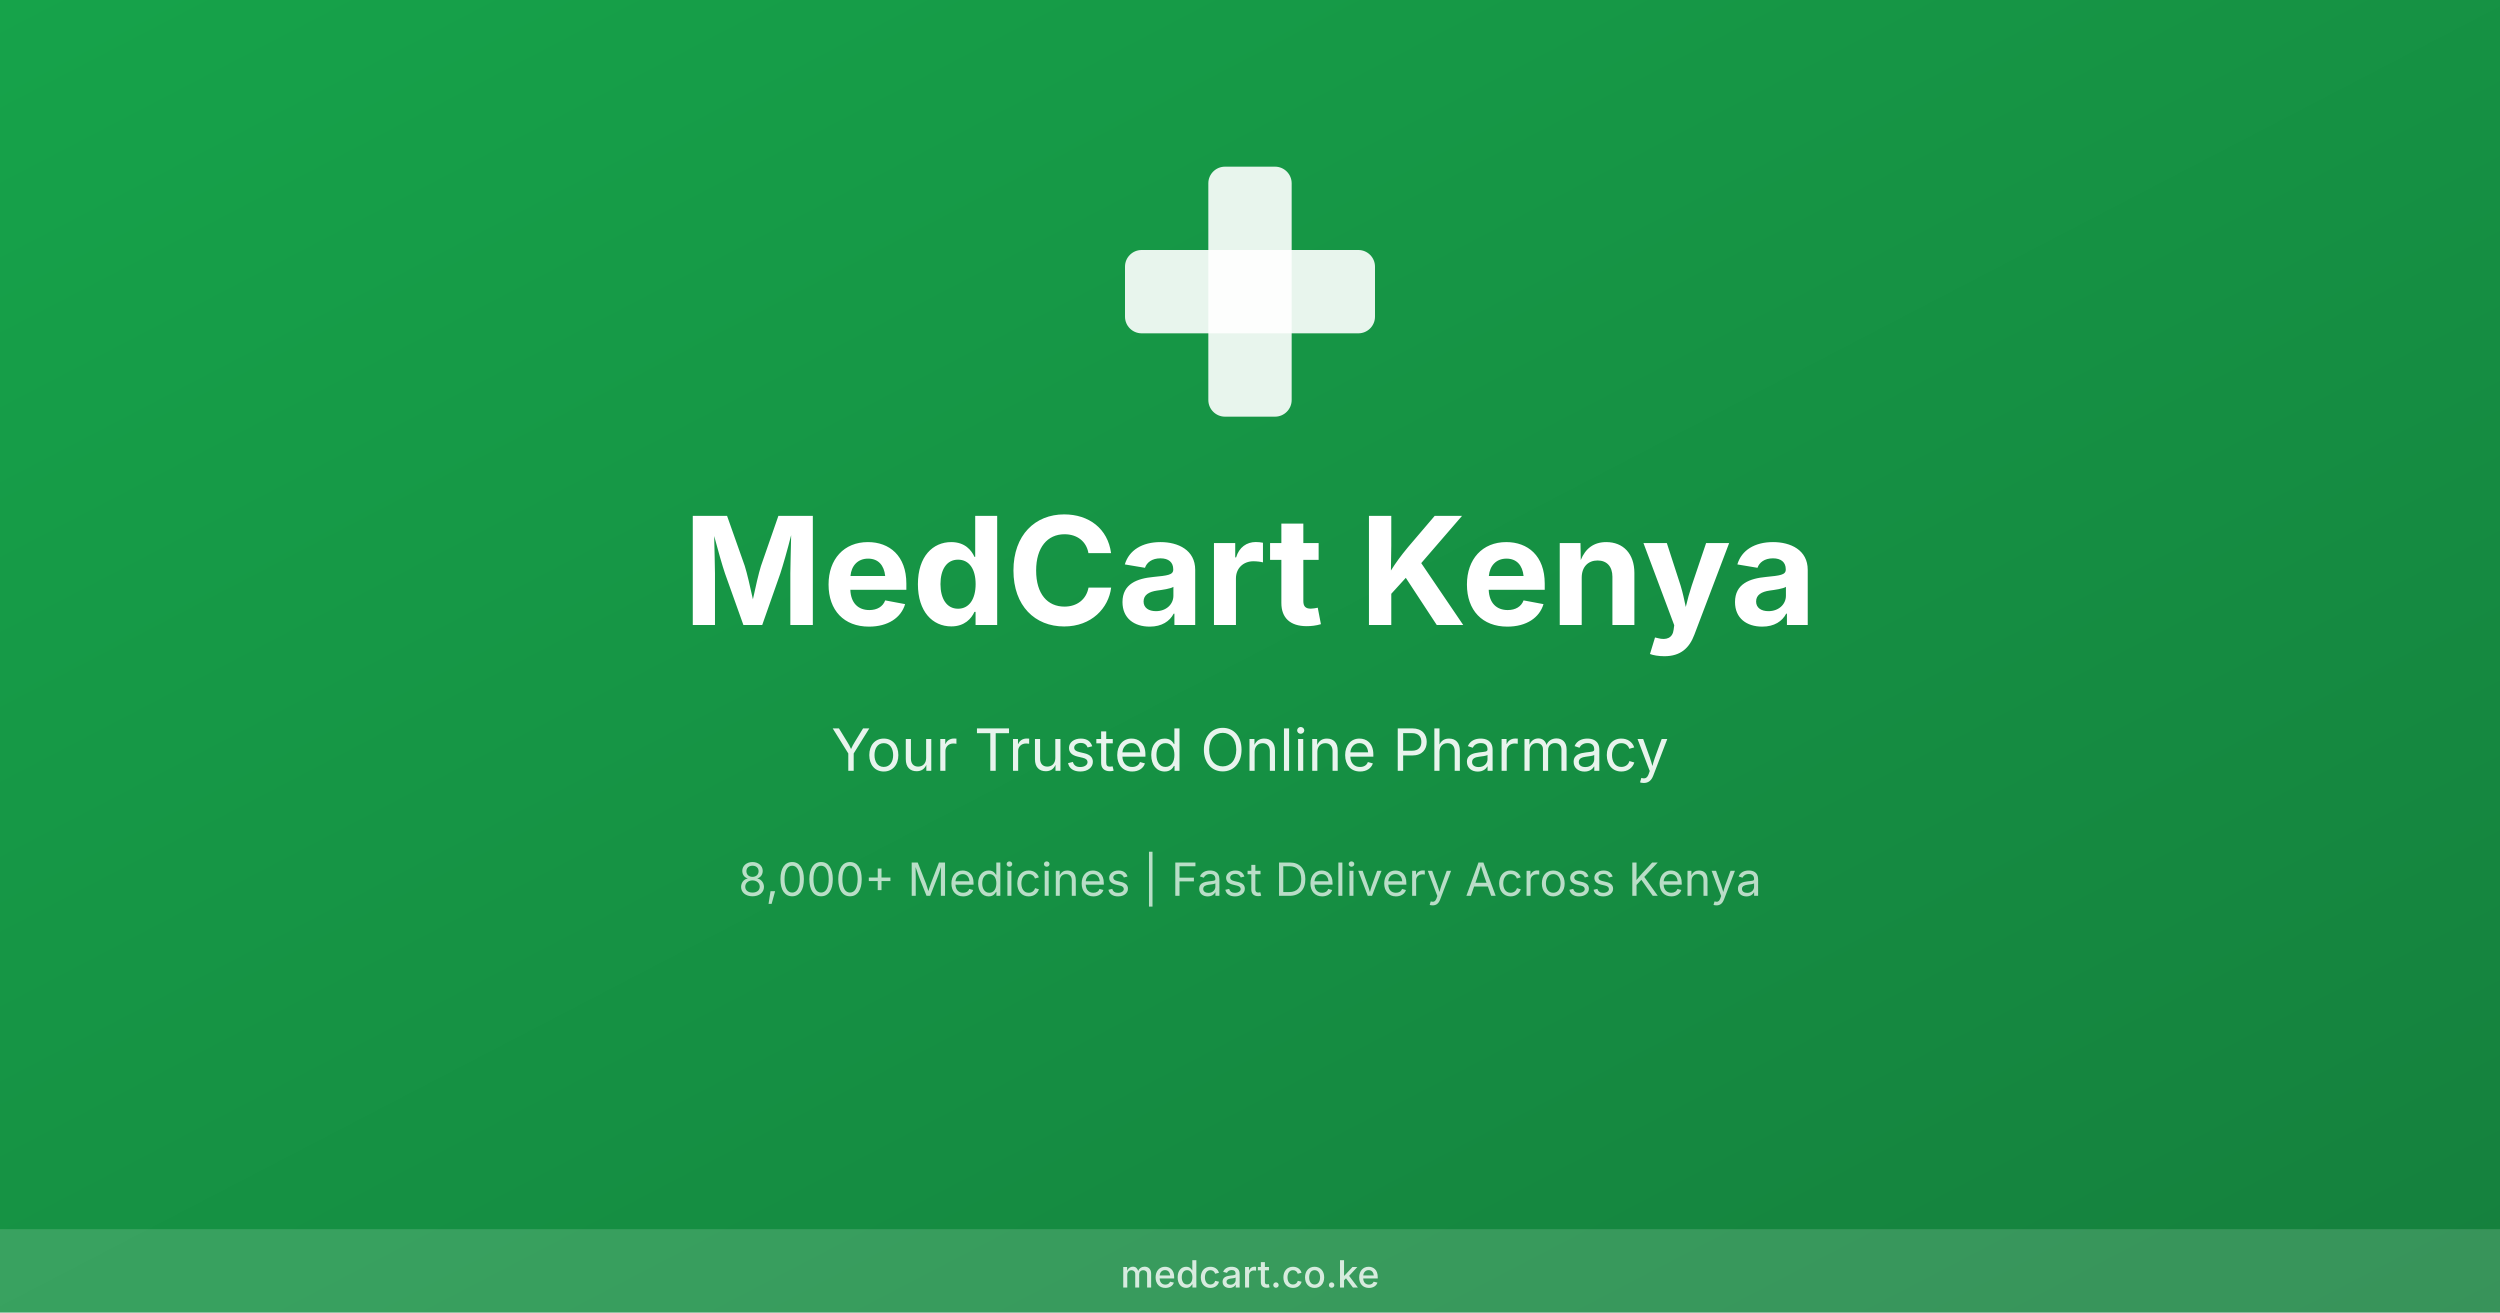
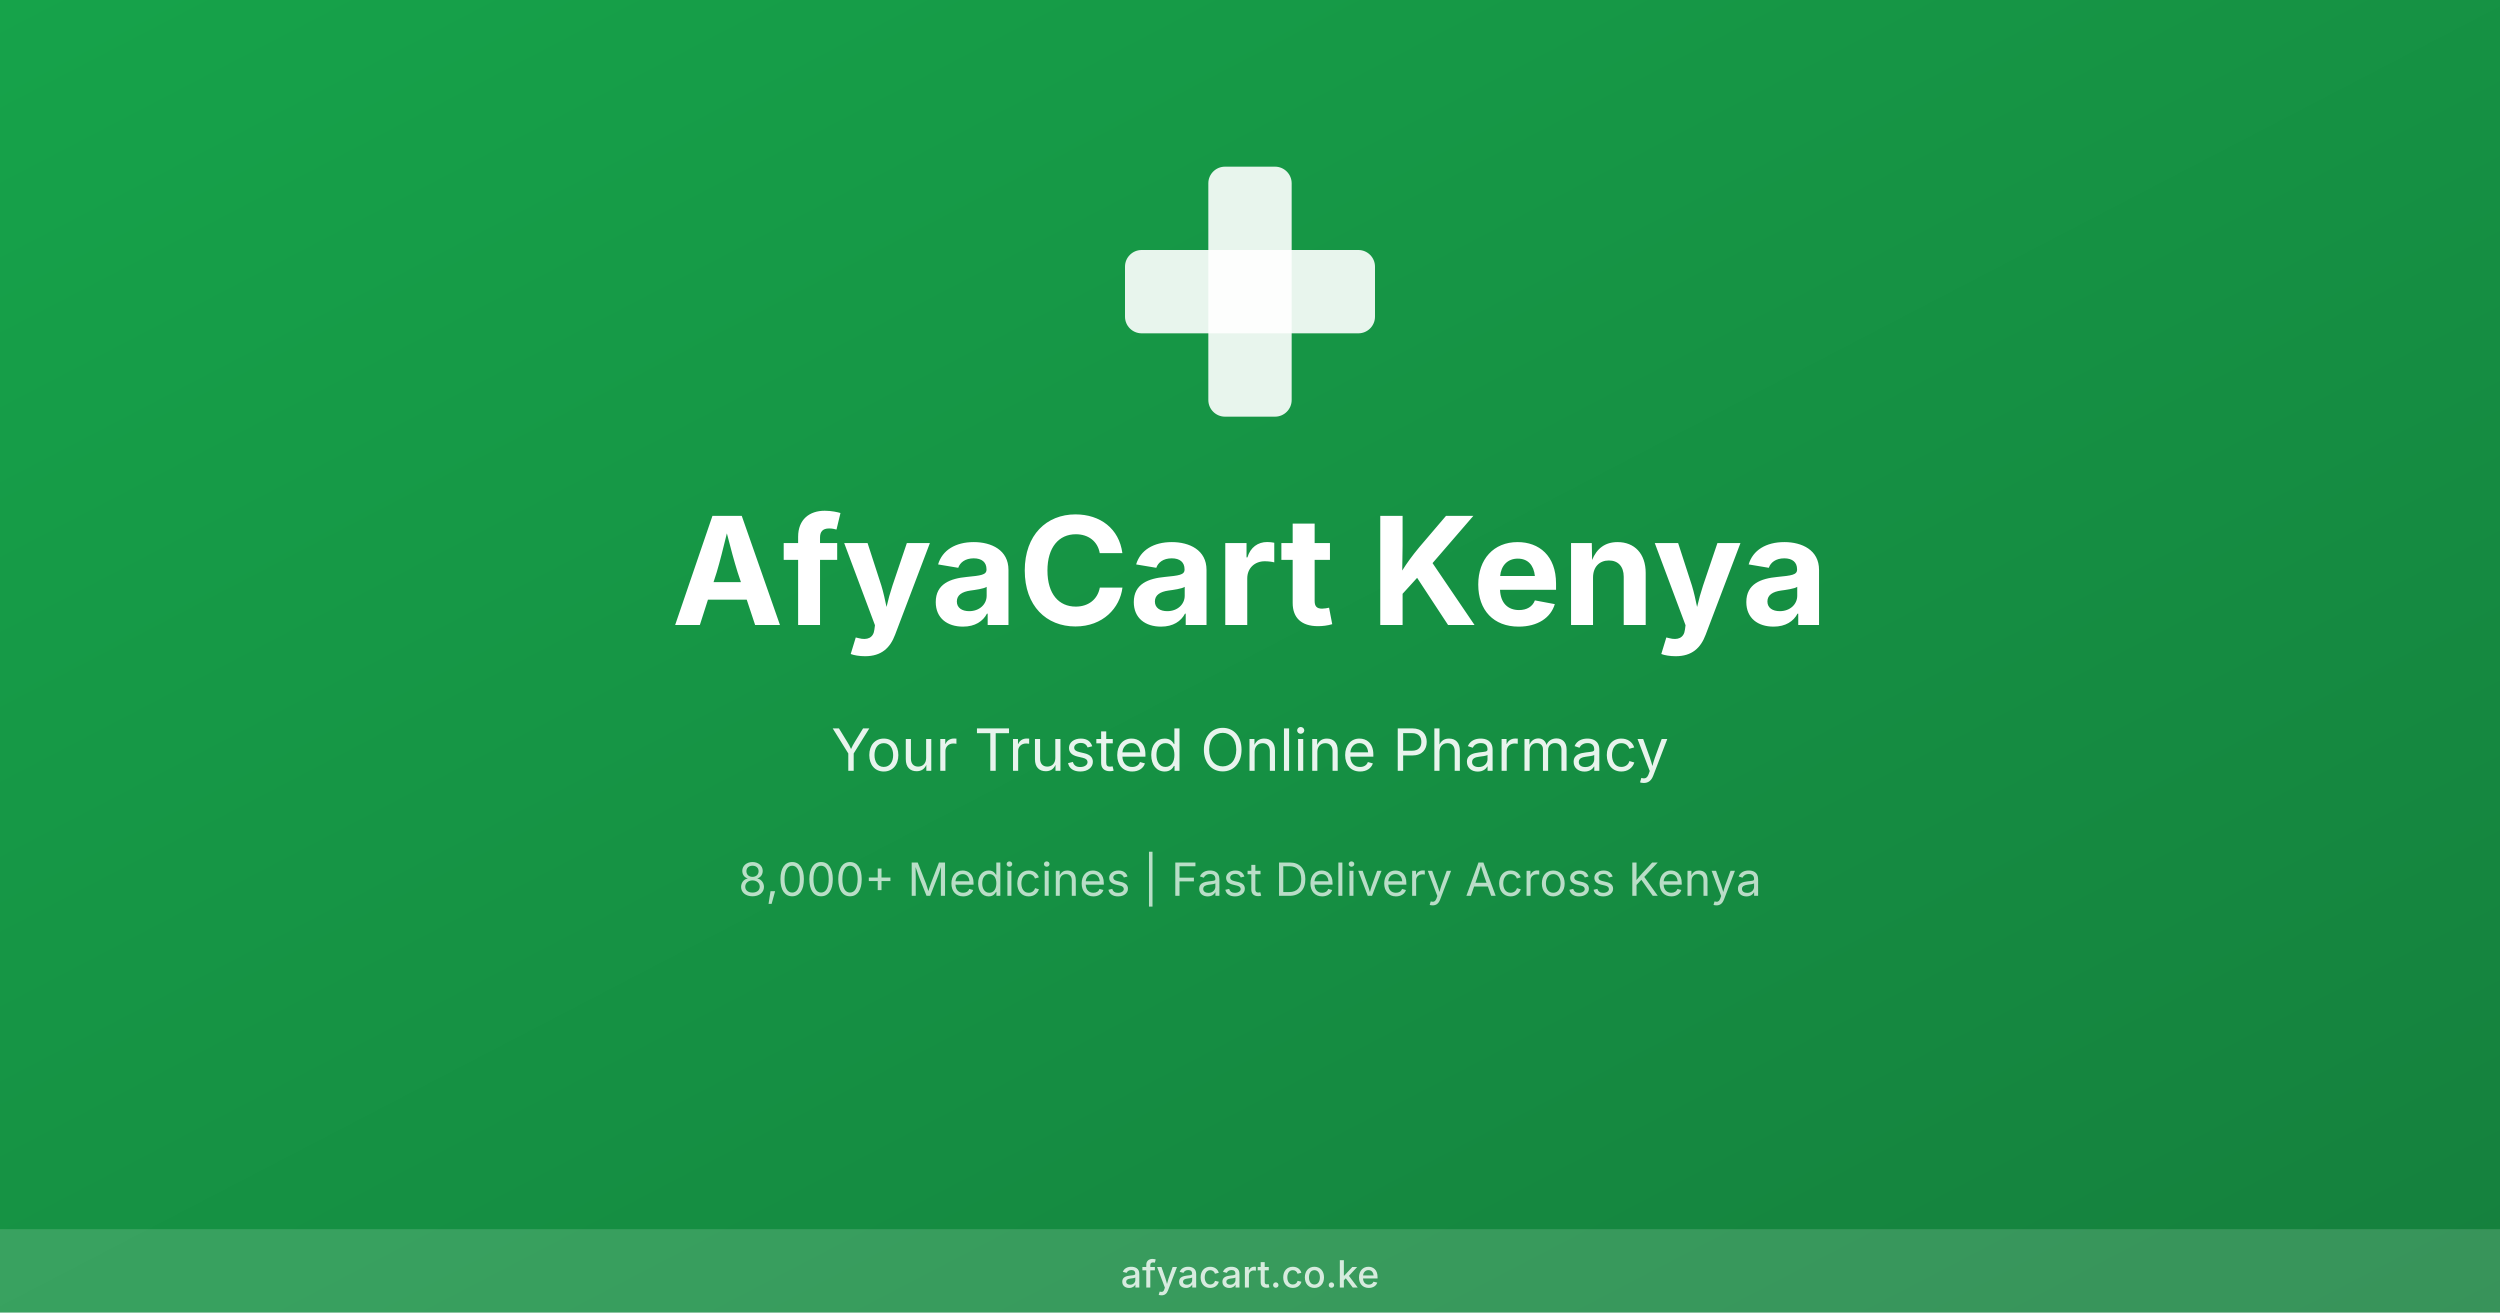
<svg xmlns="http://www.w3.org/2000/svg" width="1200" height="630" viewBox="0 0 1200 630">
  <defs>
    <linearGradient id="bg" x1="0%" y1="0%" x2="100%" y2="100%">
      <stop offset="0%" style="stop-color:#16a34a;stop-opacity:1" />
      <stop offset="100%" style="stop-color:#15803d;stop-opacity:1" />
    </linearGradient>
  </defs>
  <rect width="1200" height="630" fill="url(#bg)" />
  <rect x="540" y="120" width="120" height="40" rx="8" fill="white" opacity="0.9" />
  <rect x="580" y="80" width="40" height="120" rx="8" fill="white" opacity="0.9" />
-   <text x="600" y="300" font-family="Inter, Arial, sans-serif" font-size="72" font-weight="700" fill="white" text-anchor="middle">MedCart Kenya</text>
+   <text x="600" y="300" font-family="Inter, Arial, sans-serif" font-size="72" font-weight="700" fill="white" text-anchor="middle">AfyaCart Kenya</text>
  <text x="600" y="370" font-family="Inter, Arial, sans-serif" font-size="28" font-weight="400" fill="white" opacity="0.9" text-anchor="middle">Your Trusted Online Pharmacy</text>
  <text x="600" y="430" font-family="Inter, Arial, sans-serif" font-size="22" font-weight="400" fill="white" opacity="0.7" text-anchor="middle">8,000+ Medicines | Fast Delivery Across Kenya</text>
  <rect x="0" y="590" width="1200" height="40" fill="white" opacity="0.15" />
-   <text x="600" y="618" font-family="Inter, Arial, sans-serif" font-size="18" font-weight="500" fill="white" opacity="0.8" text-anchor="middle">medcart.co.ke</text>
+   <text x="600" y="618" font-family="Inter, Arial, sans-serif" font-size="18" font-weight="500" fill="white" opacity="0.8" text-anchor="middle">afyacart.co.ke</text>
</svg>
